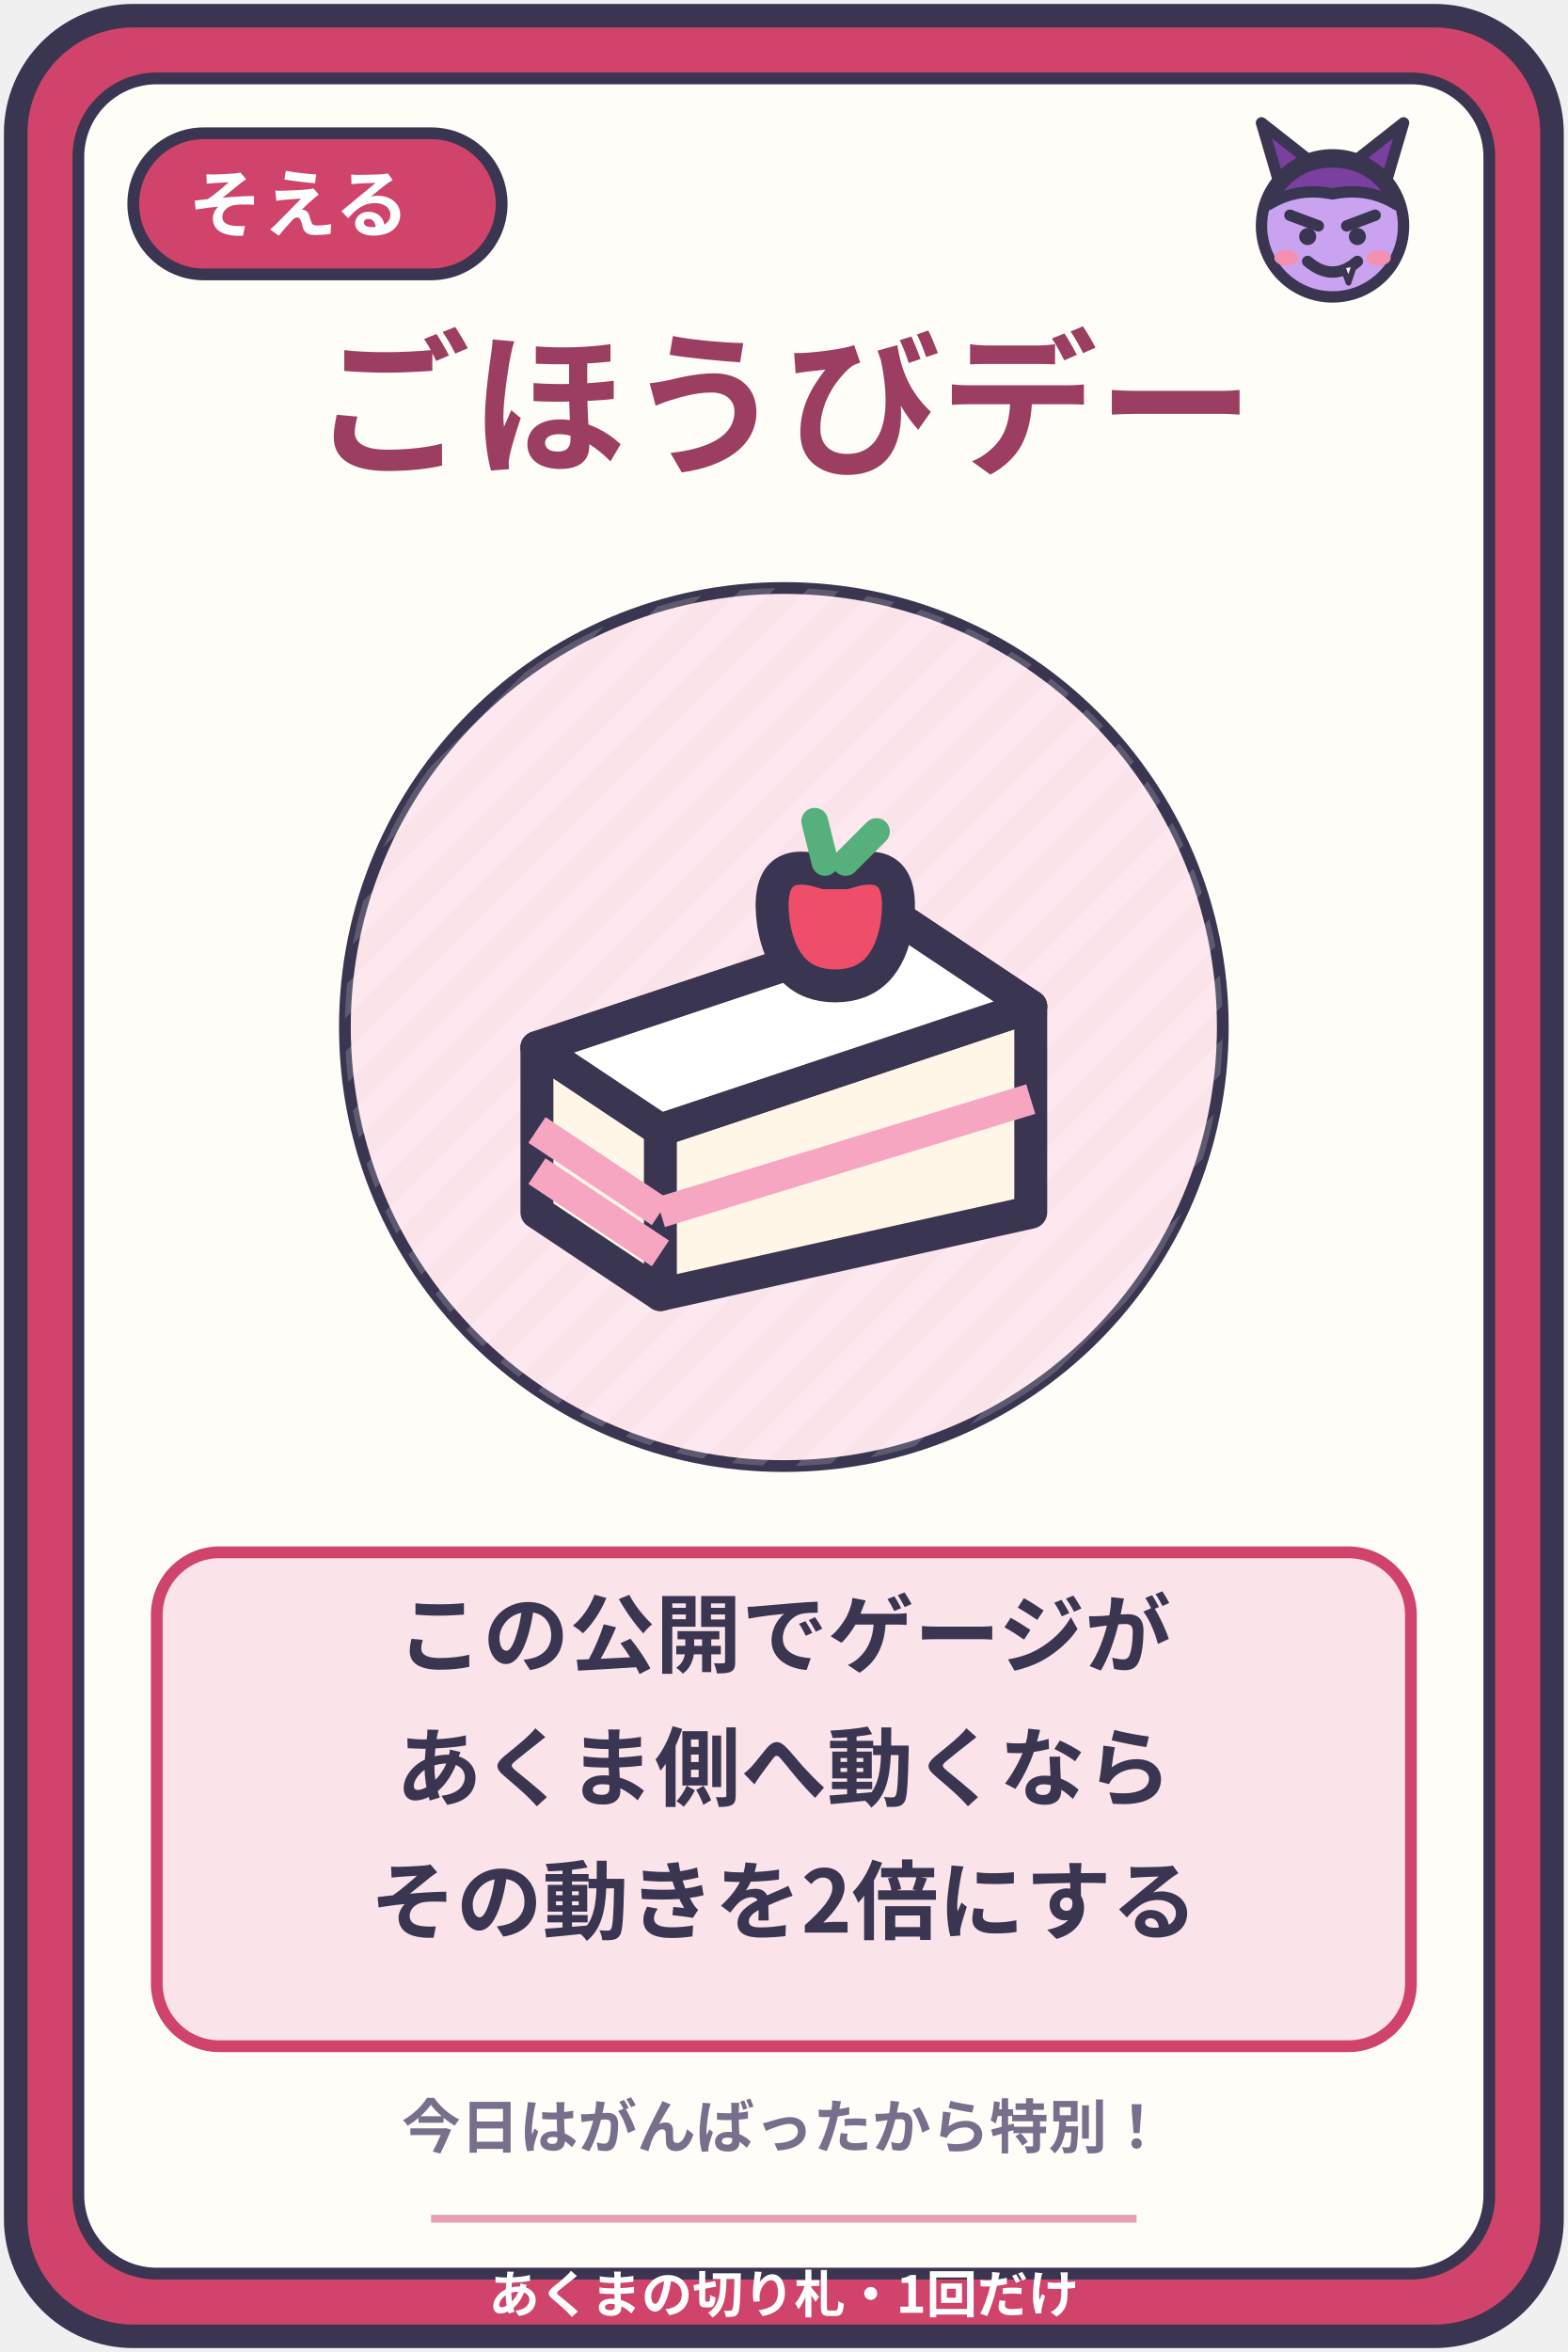
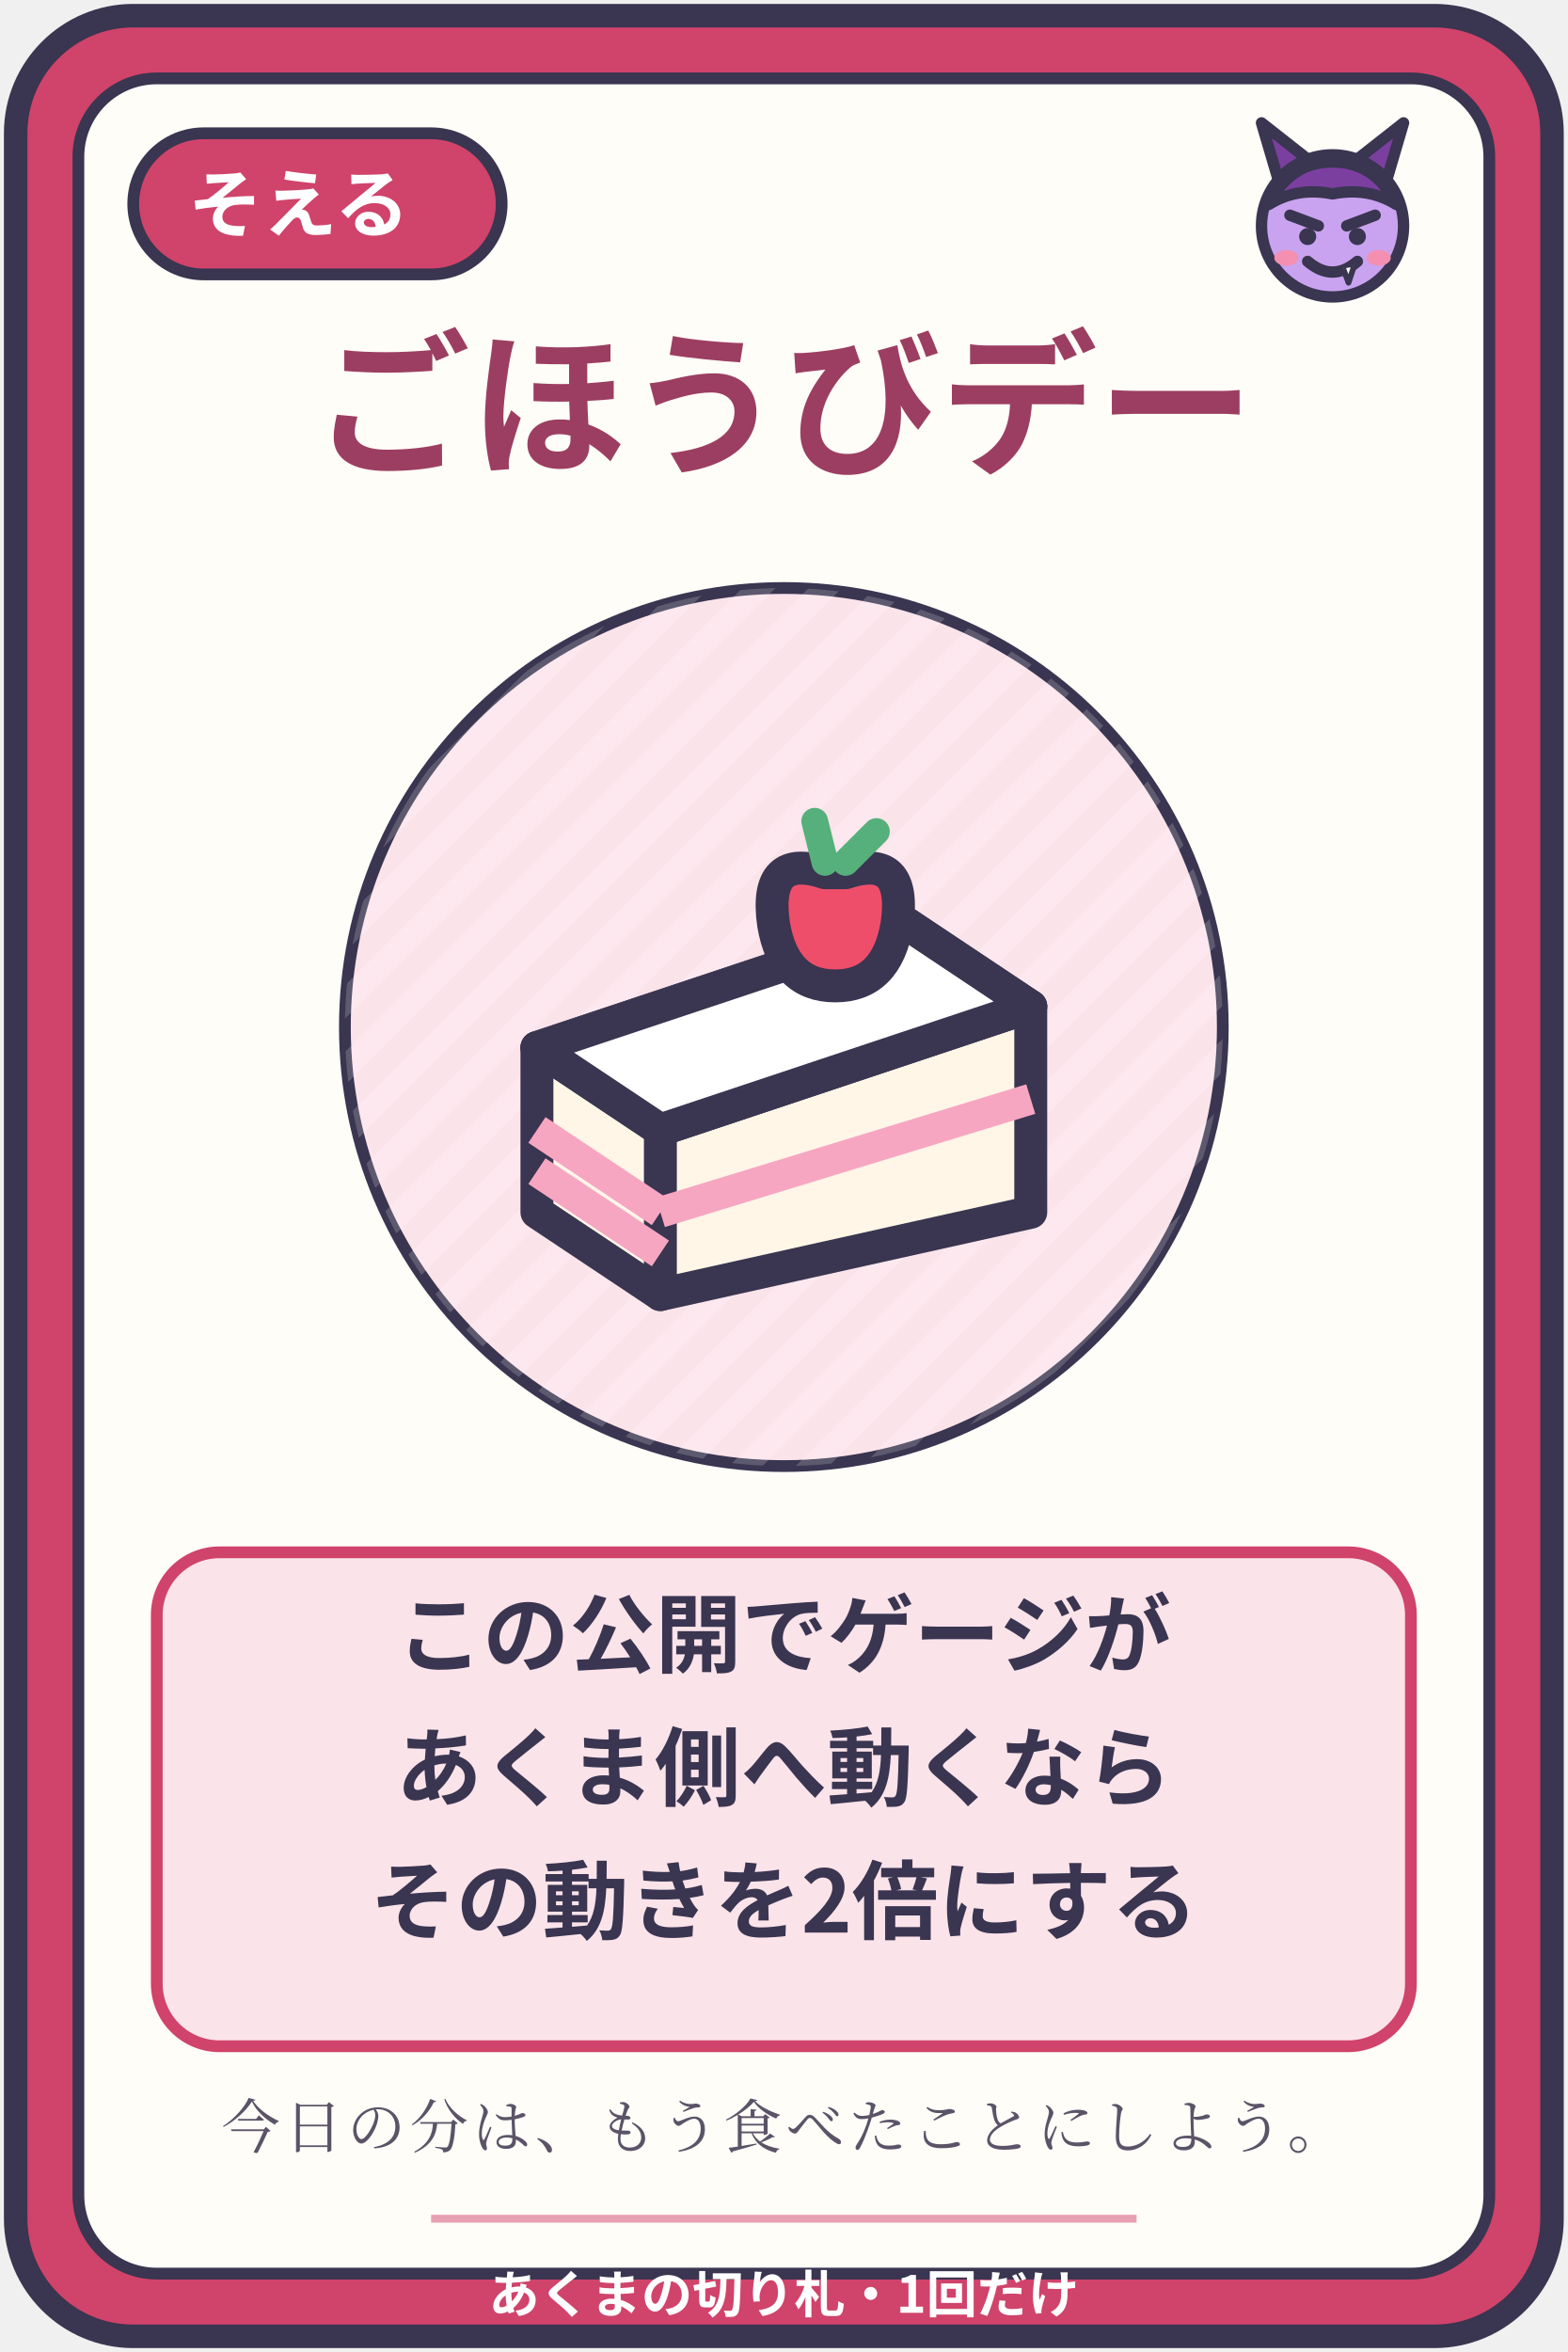
<svg xmlns="http://www.w3.org/2000/svg" width="400" height="600" viewBox="0 0 400 600" font-family="'Noto Sans CJK JP','Hiragino Sans','Yu Gothic','Meiryo',sans-serif">
  <defs>
    <filter id="shadow" x="-20%" y="-20%" width="140%" height="150%">
      <feDropShadow dx="0" dy="5" stdDeviation="3" flood-color="#5A4A2A" flood-opacity="0.22" />
    </filter>
    <filter id="soft" x="-20%" y="-20%" width="140%" height="140%">
      <feDropShadow dx="0" dy="3" stdDeviation="5" flood-color="#5A4A2A" flood-opacity="0.12" />
    </filter>
    <pattern id="dots" width="26" height="26" patternUnits="userSpaceOnUse">
      <circle cx="4" cy="4" r="1.5" fill="#EADFC8" />
    </pattern>
    <pattern id="stripeA" width="12" height="12" patternUnits="userSpaceOnUse" patternTransform="rotate(45)">
      <rect width="6" height="12" fill="#FFFFFF" opacity="0.35" />
    </pattern>
    <pattern id="cardback" width="14" height="14" patternUnits="userSpaceOnUse" patternTransform="rotate(45)">
      <rect width="14" height="14" fill="#EFE7F8" />
      <rect width="7" height="7" fill="#E3D8F2" />
    </pattern>
    <linearGradient id="sky" x1="0" y1="0" x2="0" y2="1">
      <stop offset="0" stop-color="#FDF7EC" />
      <stop offset="1" stop-color="#F7EEDC" />
    </linearGradient>
  </defs>
  <rect x="4" y="4" width="392" height="592" rx="30" fill="#D0436A" stroke="#3A3550" stroke-width="6" />
  <rect x="20" y="20" width="360" height="560" rx="20" fill="#FFFDF8" stroke="#3A3550" stroke-width="3" />
  <rect x="34" y="34" width="94" height="36" rx="18" fill="#D0436A" stroke="#3A3550" stroke-width="3" />
  <text x="48.0" y="59.0" font-size="19" font-weight="900" fill="#FFFFFF" text-anchor="start">そえる</text>
  <g transform="translate(311.0,25.0) scale(0.9062)">
    <path d="M17 24 L12 7 L26 18 Z" fill="#7B3FA0" stroke="#3A3550" stroke-width="3.2" stroke-linejoin="round" stroke-linecap="round" />
    <path d="M47 24 L52 7 L38 18 Z" fill="#7B3FA0" stroke="#3A3550" stroke-width="3.2" stroke-linejoin="round" stroke-linecap="round" />
    <circle cx="32" cy="36" r="20" fill="#C9A3F0" stroke="#3A3550" stroke-width="3.2" stroke-linejoin="round" stroke-linecap="round" />
    <path d="M14 30 Q20 18 32 18 Q44 18 50 30 Q42 25 32 27 Q22 25 14 30 Z" fill="#7B3FA0" stroke="#3A3550" stroke-width="3.2" stroke-linejoin="round" stroke-linecap="round" />
    <path d="M20 33 L28 36 M44 33 L36 36" stroke="#3A3550" stroke-width="3.2" stroke-linejoin="round" stroke-linecap="round" fill="none" />
    <circle cx="25" cy="39" r="2.4" fill="#3A3550" />
    <circle cx="39" cy="39" r="2.4" fill="#3A3550" />
    <ellipse cx="19" cy="45" rx="3.4" ry="2.2" fill="#F48FB1" />
    <ellipse cx="45" cy="45" rx="3.4" ry="2.2" fill="#F48FB1" />
    <path d="M25 46 Q32 52 39 46" fill="none" stroke="#3A3550" stroke-width="3.2" stroke-linejoin="round" stroke-linecap="round" />
    <path d="M35 48 L36.5 52 L38 47.5" fill="#FFFFFF" stroke="#3A3550" stroke-width="1.6" stroke-linejoin="round" />
  </g>
  <text x="200.0" y="118.0" font-size="40" font-weight="900" fill="#9C3E61" text-anchor="middle">ごほうびデー</text>
  <circle cx="200" cy="262" r="112" fill="#FBE3EA" stroke="#3A3550" stroke-width="3" />
  <circle cx="200" cy="262" r="112" fill="url(#stripeA)" opacity="0.5" />
  <g transform="translate(116.0,178.0) scale(2.625)">
    <path d="M8 34 L44 22 L56 30 L56 50 L20 58 L8 50 Z" fill="#FFF6E8" stroke="#3A3550" stroke-width="3.2" stroke-linejoin="round" stroke-linecap="round" />
    <path d="M8 34 L20 42 L56 30" fill="none" stroke="#3A3550" stroke-width="3.2" stroke-linejoin="round" stroke-linecap="round" />
    <path d="M20 42 L20 58" stroke="#3A3550" stroke-width="3.2" stroke-linejoin="round" stroke-linecap="round" />
    <path d="M8 42 L20 50 M8 46 L20 54" stroke="#F7A6C2" stroke-width="3" />
    <path d="M20 50 L56 39" stroke="#F7A6C2" stroke-width="3" />
    <path d="M8 34 L44 22 L56 30 L20 42 Z" fill="#FFFFFF" stroke="#3A3550" stroke-width="3.2" stroke-linejoin="round" stroke-linecap="round" />
    <path d="M36 17 Q30 15 31 22 Q32 28 37 28 Q42 28 43 22 Q44 15 38 17 Z" fill="#EF4E6A" stroke="#3A3550" stroke-width="3.2" stroke-linejoin="round" stroke-linecap="round" />
    <path d="M36 16 L35 12 M38 16 L41 13" stroke="#56B07C" stroke-width="2.6" stroke-linecap="round" />
  </g>
  <rect x="40" y="396" width="320" height="126" rx="16" fill="#FBE3EA" stroke="#D0436A" stroke-width="3" />
  <text x="200.0" y="425.0" font-size="22" font-weight="bold" fill="#3A3550" text-anchor="middle">この公開でゲージが</text>
  <text x="200.0" y="459.0" font-size="22" font-weight="bold" fill="#3A3550" text-anchor="middle">あくま側へ動くなら</text>
  <text x="200.0" y="493.0" font-size="22" font-weight="bold" fill="#3A3550" text-anchor="middle">その動きを2倍にする</text>
-   <text x="200.0" y="548.0" font-size="15" font-weight="bold" fill="#77708C" text-anchor="middle">今日はがんばったから特別！</text>
+   <text x="200.0" y="548.0" font-size="15" font-weight="500" fill="#5B5468" text-anchor="middle" font-family="'Noto Serif CJK JP','Hiragino Mincho ProN','Yu Mincho',serif" letter-spacing="1">今日の分は、もう食べたことにしよう。</text>
  <path d="M110 566 L290 566" stroke="#D0436A" stroke-width="2" opacity="0.5" />
  <text x="200.0" y="590.0" font-size="13" font-weight="900" fill="#FFFFFF" text-anchor="middle">あくまの切り札・1回だけ</text>
</svg>
